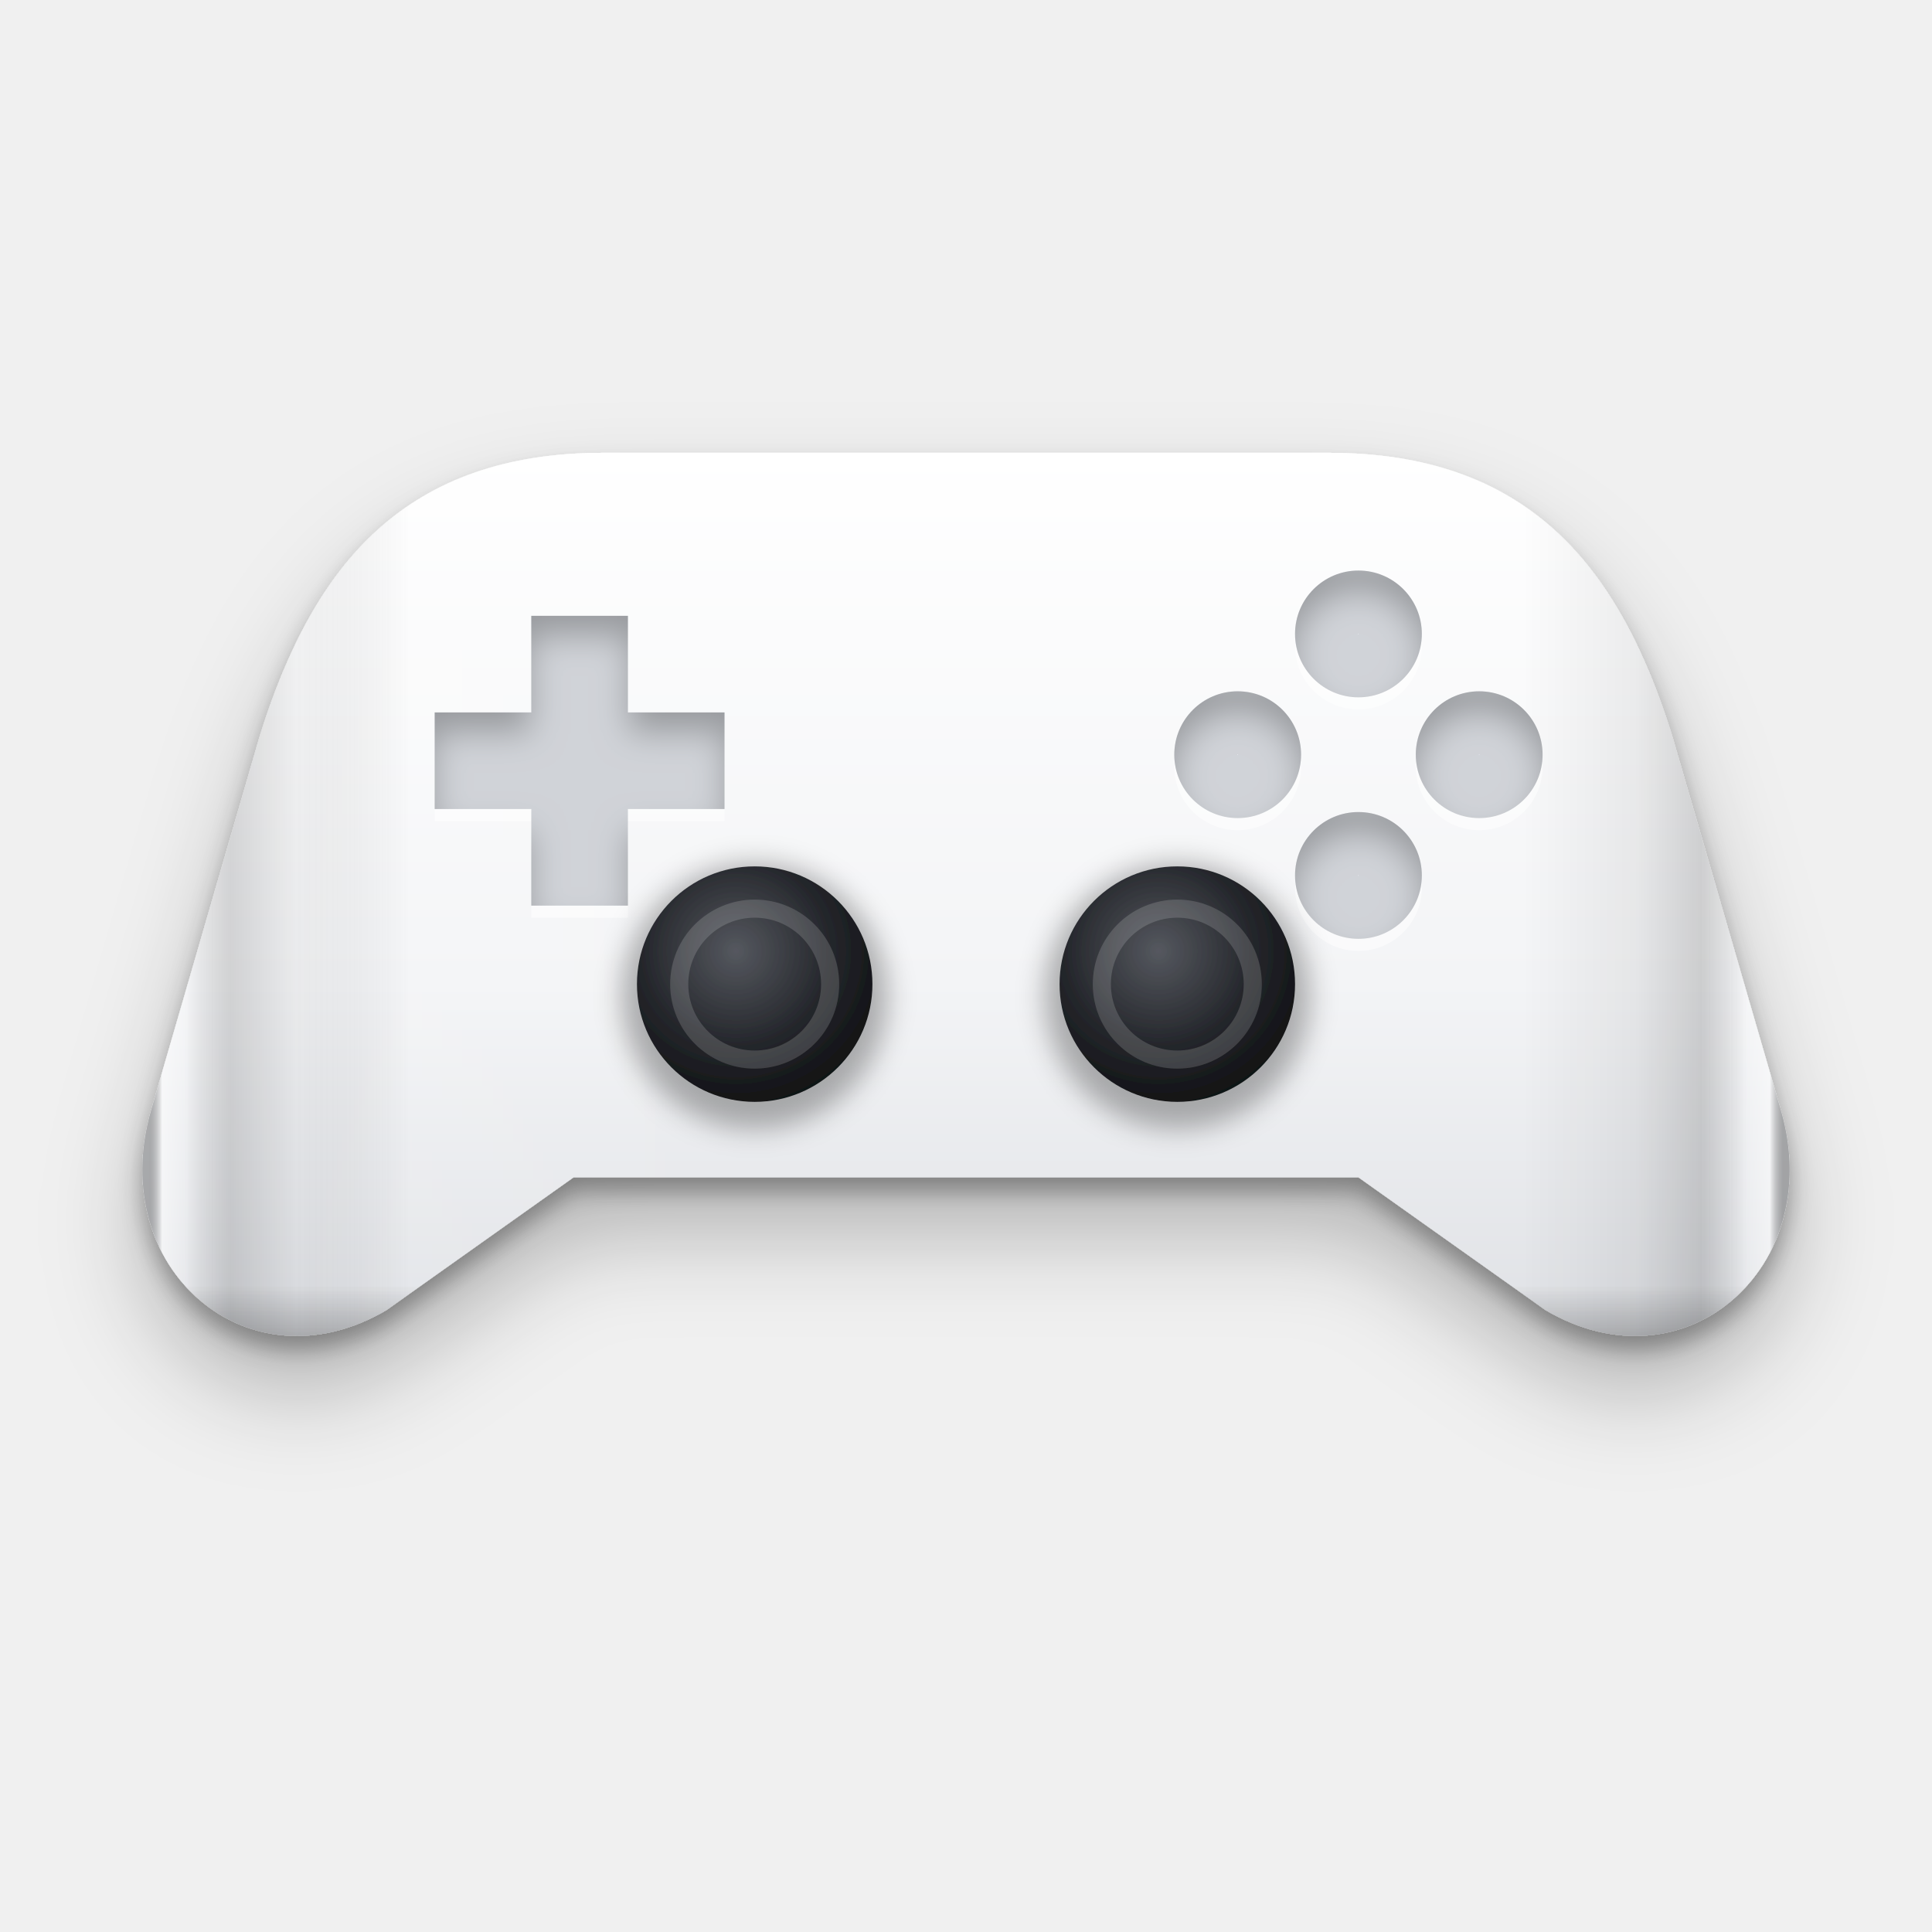
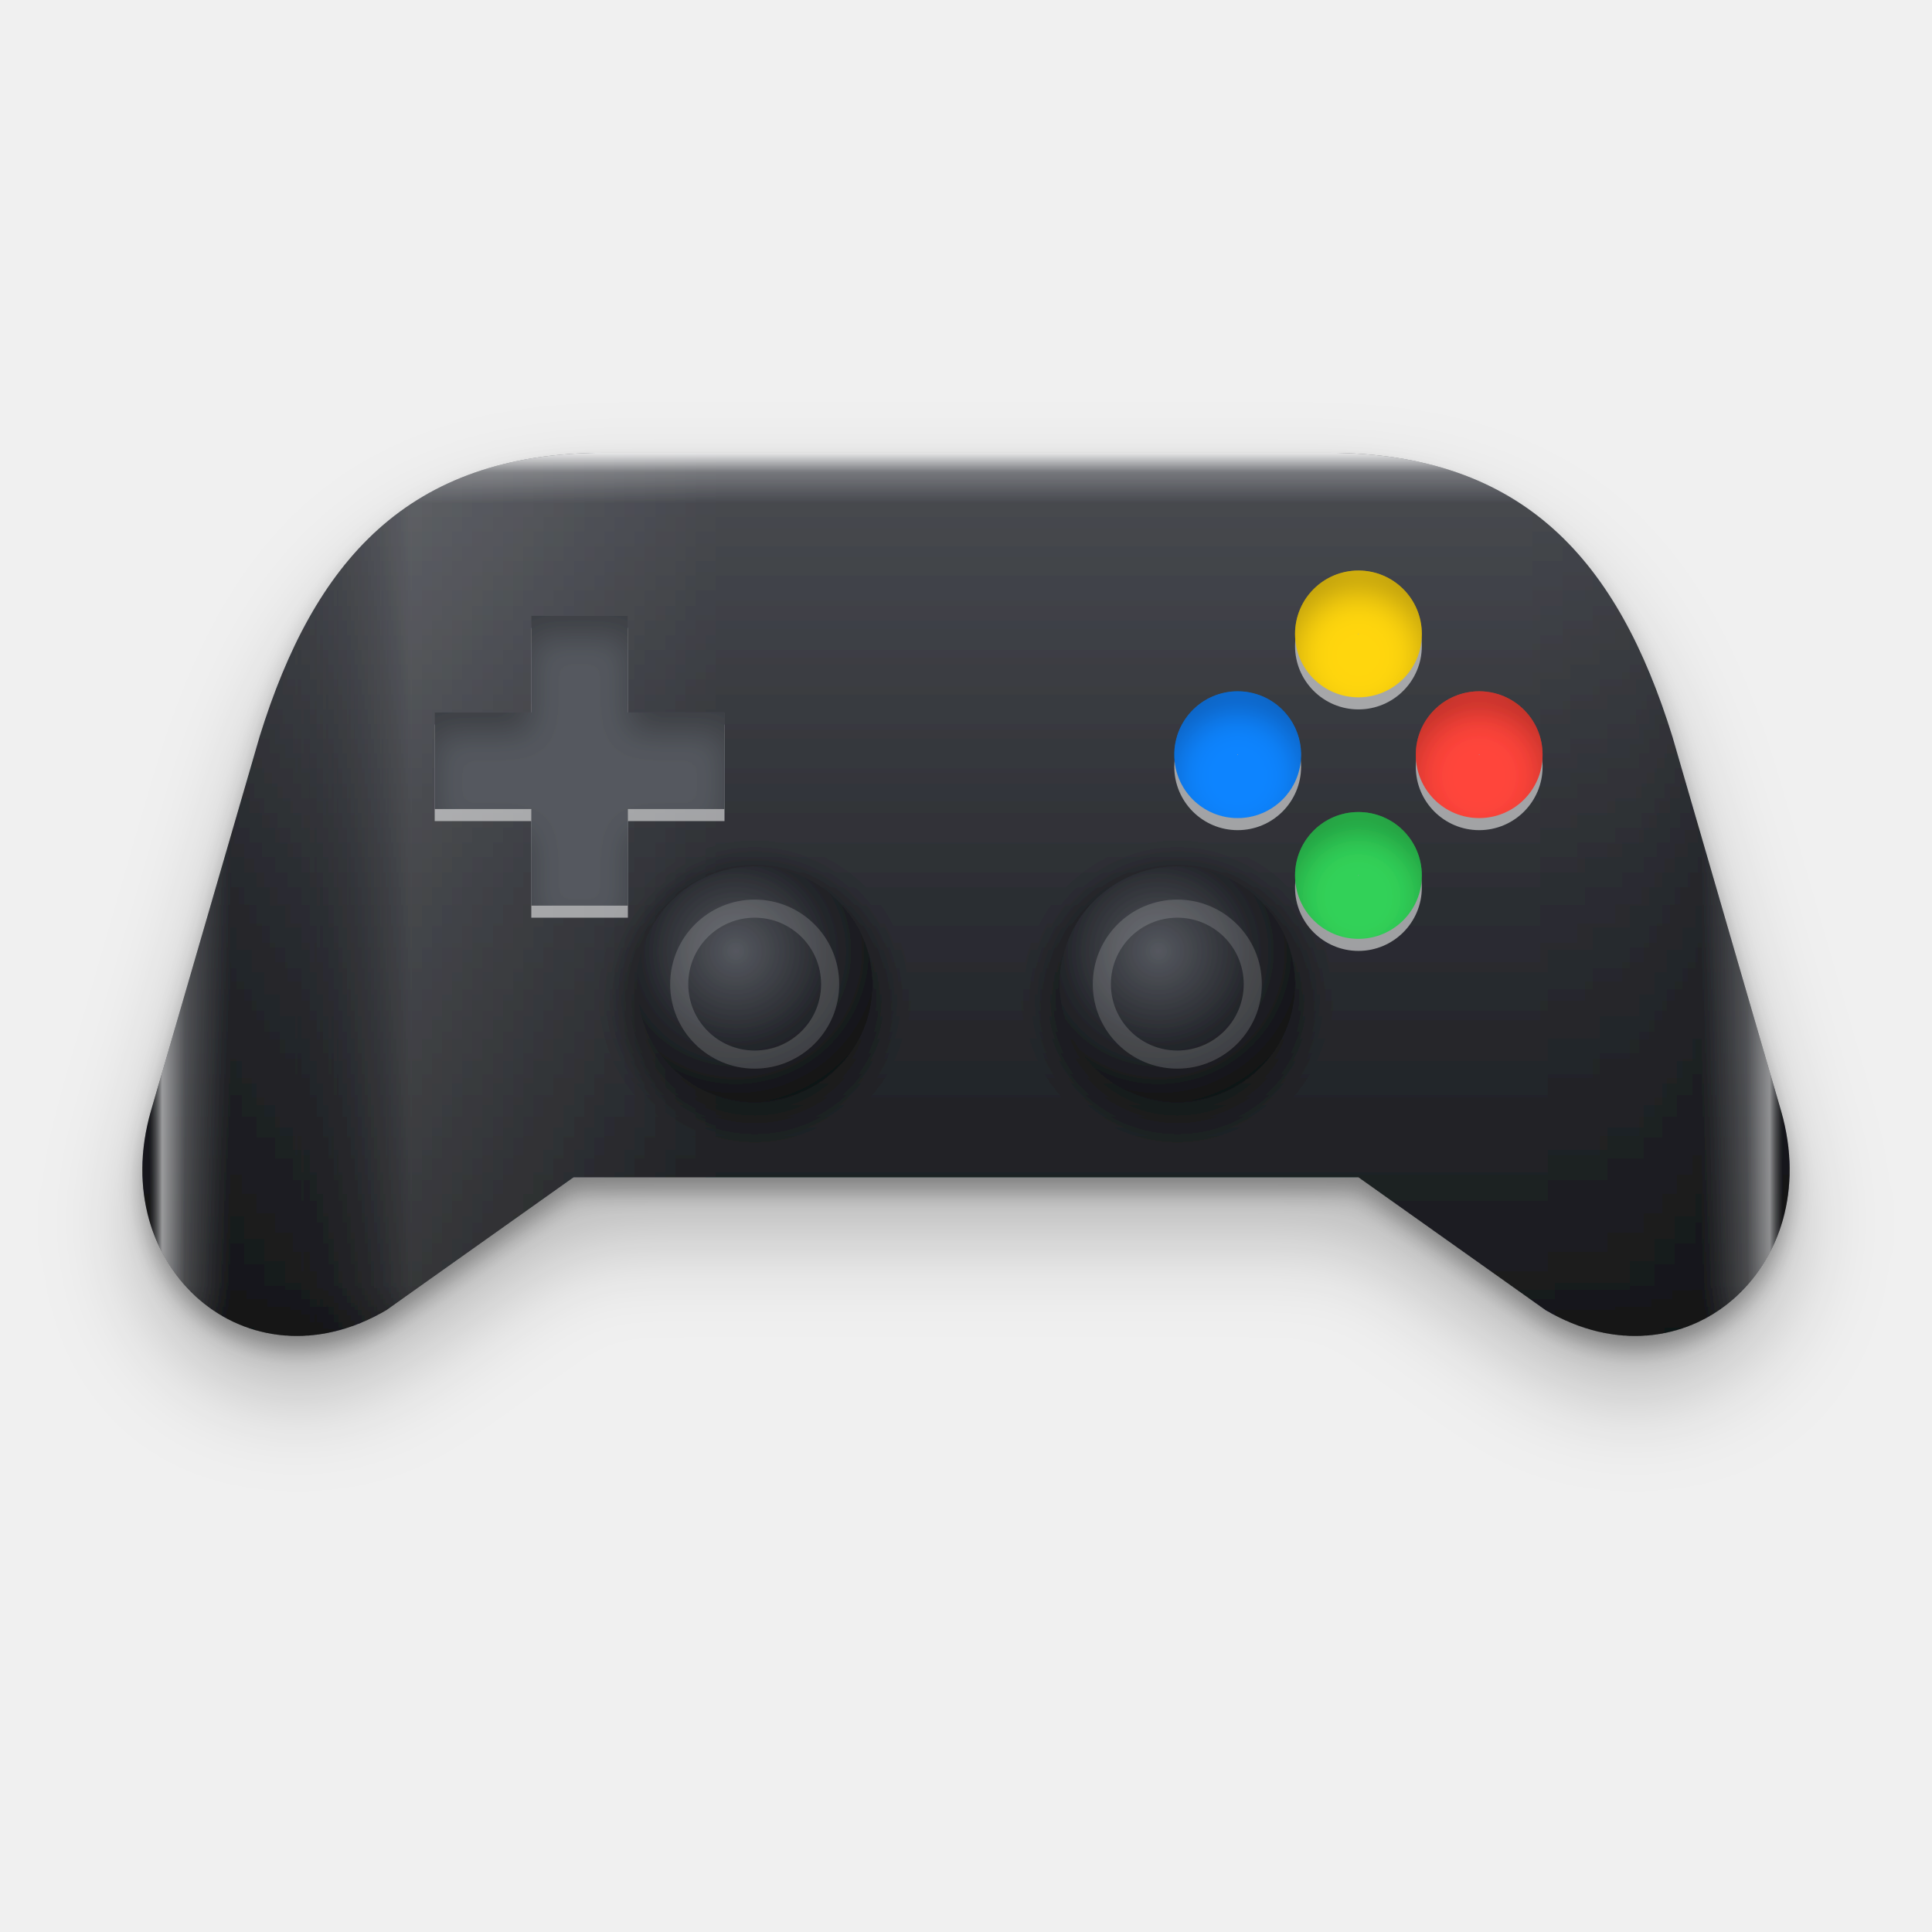
<svg xmlns="http://www.w3.org/2000/svg" width="128" height="128" viewBox="0 0 64 64">
  <defs>
    <filter id="drop" x="-25%" y="-25%" width="150%" height="160%">
      <feGaussianBlur in="SourceAlpha" stdDeviation="1.6" />
      <feOffset dy="1.8" result="far" />
      <feFlood flood-color="#000000" flood-opacity=".26" />
      <feComposite in2="far" operator="in" result="cast" />
      <feGaussianBlur in="SourceAlpha" stdDeviation=".35" />
      <feOffset dy=".45" result="near" />
      <feFlood flood-color="#000000" flood-opacity=".3" />
      <feComposite in2="near" operator="in" result="contact" />
      <feMerge>
        <feMergeNode in="cast" />
        <feMergeNode in="contact" />
        <feMergeNode in="SourceGraphic" />
      </feMerge>
    </filter>
    <filter id="inset" x="-30%" y="-30%" width="160%" height="160%">
      <feComponentTransfer in="SourceAlpha">
        <feFuncA type="table" tableValues="1 0" />
      </feComponentTransfer>
      <feGaussianBlur stdDeviation=".55" />
      <feOffset dy=".7" result="edge" />
      <feFlood flood-color="#000000" flood-opacity=".5" />
      <feComposite in2="edge" operator="in" />
      <feComposite in2="SourceAlpha" operator="in" result="shade" />
      <feMerge>
        <feMergeNode in="SourceGraphic" />
        <feMergeNode in="shade" />
      </feMerge>
    </filter>
    <filter id="soft" x="-20%" y="-20%" width="140%" height="140%">
      <feGaussianBlur stdDeviation=".45" />
    </filter>
    <linearGradient id="alu" x1="0" y1="0" x2="0" y2="1">
      <stop offset="0" stop-color="#dadbde" />
      <stop offset=".5" stop-color="#c6c8cb" />
      <stop offset="1" stop-color="#aeb0b4" />
    </linearGradient>
    <linearGradient id="alu-dark" x1="0" y1="0" x2="0" y2="1">
      <stop offset="0" stop-color="#c9cbcf" />
      <stop offset="1" stop-color="#999ba0" />
    </linearGradient>
    <linearGradient id="side" x1="0" y1="0" x2="1" y2="0">
      <stop offset="0" stop-color="#000000" stop-opacity=".28" />
      <stop offset=".008" stop-color="#ffffff" stop-opacity=".55" />
      <stop offset=".022" stop-color="#ffffff" stop-opacity=".2" />
      <stop offset=".05" stop-color="#000000" stop-opacity=".14" />
      <stop offset=".09" stop-color="#000000" stop-opacity=".04" />
      <stop offset=".16" stop-color="#ffffff" stop-opacity=".12" />
      <stop offset=".35" stop-color="#ffffff" stop-opacity="0" />
      <stop offset=".84" stop-color="#000000" stop-opacity="0" />
      <stop offset=".91" stop-color="#000000" stop-opacity=".06" />
      <stop offset=".95" stop-color="#000000" stop-opacity=".16" />
      <stop offset=".978" stop-color="#ffffff" stop-opacity=".2" />
      <stop offset=".992" stop-color="#ffffff" stop-opacity=".5" />
      <stop offset="1" stop-color="#000000" stop-opacity=".3" />
    </linearGradient>
    <linearGradient id="bevel" x1="0" y1="0" x2="0" y2="1">
      <stop offset="0" stop-color="#ffffff" stop-opacity=".95" />
      <stop offset=".025" stop-color="#ffffff" stop-opacity=".25" />
      <stop offset=".06" stop-color="#ffffff" stop-opacity="0" />
      <stop offset=".94" stop-color="#000000" stop-opacity="0" />
      <stop offset="1" stop-color="#000000" stop-opacity=".22" />
    </linearGradient>
    <linearGradient id="lip" x1="0" y1="0" x2="0" y2="1">
      <stop offset="0" stop-color="#a6a8ac" />
      <stop offset=".12" stop-color="#8b8d92" />
      <stop offset=".6" stop-color="#7c7e83" />
      <stop offset="1" stop-color="#606267" />
    </linearGradient>
    <linearGradient id="lip-white" x1="0" y1="0" x2="0" y2="1">
      <stop offset="0" stop-color="#ffffff" />
      <stop offset=".3" stop-color="#e6e8eb" />
      <stop offset="1" stop-color="#bfc2c8" />
    </linearGradient>
    <linearGradient id="plastic" x1="0" y1="0" x2="0" y2="1">
      <stop offset="0" stop-color="#ffffff" />
      <stop offset=".6" stop-color="#f3f4f6" />
      <stop offset="1" stop-color="#dfe1e5" />
    </linearGradient>
    <linearGradient id="steel" x1="0" y1="0" x2="1" y2="0">
      <stop offset="0" stop-color="#8e9096" />
      <stop offset=".18" stop-color="#e9eaed" />
      <stop offset=".45" stop-color="#b9bbc0" />
      <stop offset=".7" stop-color="#f4f5f7" />
      <stop offset="1" stop-color="#8e9096" />
    </linearGradient>
    <linearGradient id="glass" x1="0" y1="0" x2="0" y2="1">
      <stop offset="0" stop-color="#26282e" />
      <stop offset="1" stop-color="#08090b" />
    </linearGradient>
    <linearGradient id="reflect" x1="0" y1="0" x2="1" y2="1">
      <stop offset="0" stop-color="#ffffff" stop-opacity=".18" />
      <stop offset=".42" stop-color="#ffffff" stop-opacity=".06" />
      <stop offset=".43" stop-color="#ffffff" stop-opacity="0" />
    </linearGradient>
-     <radialGradient id="wall" cx=".25" cy=".2" r="1.1">
-       <stop offset="0" stop-color="#5aa8ff" />
-       <stop offset=".35" stop-color="#2f5bff" />
-       <stop offset=".7" stop-color="#7b32e6" />
-       <stop offset="1" stop-color="#ff4f7b" />
+     <linearGradient id="crystal" x1="0" y1="0" x2=".7" y2="1">
+       <stop offset="0" stop-color="#4fdcff" />
+       <stop offset=".55" stop-color="#1e9bf5" />
+       <stop offset="1" stop-color="#1565e0" />
+     </linearGradient>
+     <linearGradient id="graphite" x1="0" y1="0" x2="0" y2="1">
+       <stop offset="0" stop-color="#4a4c52" />
+       <stop offset=".5" stop-color="#2c2e33" />
+       <stop offset="1" stop-color="#18191c" />
+     </linearGradient>
+     <radialGradient id="platter" cx=".38" cy=".3" r=".8">
+       <stop offset="0" stop-color="#ffffff" />
+       <stop offset=".4" stop-color="#cfd2d8" />
+       <stop offset=".75" stop-color="#9ea2aa" />
+       <stop offset="1" stop-color="#e2e4e8" />
    </radialGradient>
    <linearGradient id="label" x1="0" y1="0" x2="0" y2="1">
      <stop offset="0" stop-color="#3d8bff" />
      <stop offset="1" stop-color="#1048c8" />
    </linearGradient>
    <linearGradient id="gold" x1="0" y1="0" x2="0" y2="1">
      <stop offset="0" stop-color="#f6df9c" />
      <stop offset=".5" stop-color="#d6ae55" />
      <stop offset="1" stop-color="#b48a33" />
    </linearGradient>
    <radialGradient id="cone" cx=".42" cy=".36" r=".72">
      <stop offset="0" stop-color="#55585f" />
      <stop offset=".55" stop-color="#25272c" />
      <stop offset="1" stop-color="#0c0d0f" />
    </radialGradient>
    <radialGradient id="lens" cx=".38" cy=".32" r=".75">
      <stop offset="0" stop-color="#5a7fd0" />
      <stop offset=".45" stop-color="#1a2a55" />
      <stop offset="1" stop-color="#030409" />
    </radialGradient>
    <radialGradient id="disc" cx=".5" cy=".5" r=".5">
      <stop offset=".18" stop-color="#fbfbfc" />
      <stop offset=".7" stop-color="#d9dbe0" />
      <stop offset="1" stop-color="#b5b8bf" />
    </radialGradient>
    <linearGradient id="sheen" x1="0" y1="0" x2="1" y2="1">
      <stop offset=".18" stop-color="#ff7ad9" stop-opacity="0" />
      <stop offset=".36" stop-color="#ff7ad9" stop-opacity=".42" />
      <stop offset=".5" stop-color="#5fd3ff" stop-opacity=".42" />
      <stop offset=".63" stop-color="#9dff7a" stop-opacity=".34" />
      <stop offset=".8" stop-color="#ffe066" stop-opacity="0" />
    </linearGradient>
    <linearGradient id="sheen2" x1="1" y1="0" x2="0" y2="1">
      <stop offset=".3" stop-color="#ffffff" stop-opacity="0" />
      <stop offset=".48" stop-color="#ffffff" stop-opacity=".55" />
      <stop offset=".56" stop-color="#ffffff" stop-opacity="0" />
    </linearGradient>
    <pattern id="mesh" width="1.3" height="1.3" patternUnits="userSpaceOnUse">
      <circle cx=".65" cy=".65" r=".33" fill="#000000" fill-opacity=".55" />
    </pattern>
    <pattern id="mesh-light" width="1.1" height="1.1" patternUnits="userSpaceOnUse">
      <circle cx=".55" cy=".55" r=".28" fill="#ffffff" fill-opacity=".5" />
    </pattern>
  </defs>
  <g filter="url(#drop)">
-     <path d="M20 15h24c6.5 0 9.6 3.6 11.4 9.4l3.6 12.4c1.5 5.2-3.2 9.3-7.8 6.6L45 39H19l-6.2 4.4c-4.6 2.7-9.3-1.4-7.8-6.6l3.6-12.4C10.4 18.6 13.5 15 20 15z" fill="url(#plastic)" />
+     <path d="M20 15h24c6.5 0 9.6 3.6 11.4 9.4l3.6 12.4c1.5 5.2-3.2 9.3-7.8 6.6L45 39H19l-6.2 4.4c-4.6 2.7-9.3-1.4-7.8-6.6l3.6-12.4C10.4 18.6 13.5 15 20 15z" fill="url(#graphite)" />
    <path d="M20 15h24c6.5 0 9.6 3.6 11.4 9.4l3.6 12.4c1.5 5.2-3.2 9.3-7.8 6.6L45 39H19l-6.2 4.4c-4.6 2.7-9.3-1.4-7.8-6.6l3.6-12.4C10.4 18.6 13.5 15 20 15z" fill="url(#side)" />
    <path d="M20 15h24c6.5 0 9.6 3.6 11.4 9.4l3.6 12.4c1.5 5.2-3.2 9.3-7.8 6.6L45 39H19l-6.2 4.4c-4.6 2.7-9.3-1.4-7.8-6.6l3.6-12.4C10.4 18.6 13.5 15 20 15z" fill="url(#bevel)" />
    <path d="M17.6 20.4h3.2v3.2h3.2v3.2h-3.2v3.2h-3.2v-3.2h-3.2v-3.2h3.2z" fill="#ffffff" fill-opacity=".55" transform="translate(0 .4)" />
-     <path d="M17.6 20.4h3.2v3.2h3.2v3.2h-3.2v3.2h-3.2v-3.2h-3.2v-3.2h3.2z" fill="#d0d3d8" filter="url(#inset)" />
+     <path d="M17.6 20.4h3.2v3.2h3.2v3.2h-3.2v3.2h-3.2v-3.2h-3.2v-3.2h3.2z" fill="#55585f" filter="url(#inset)" />
    <path d="M45 18.9a2.1 2.1 0 1 1 0 4.2a2.1 2.1 0 1 1 0-4.2zM45 20.99a0.01 0.01 0 1 0 0 0.02a0.01 0.01 0 1 0 0-0.02z" fill="#ffffff" fill-opacity=".55" transform="translate(0 .4)" />
-     <path d="M45 18.9a2.1 2.1 0 1 1 0 4.2a2.1 2.1 0 1 1 0-4.2zM45 20.99a0.01 0.01 0 1 0 0 0.02a0.01 0.01 0 1 0 0-0.02z" fill="#d0d3d8" filter="url(#inset)" />
+     <path d="M45 18.9a2.1 2.1 0 1 1 0 4.2a2.1 2.1 0 1 1 0-4.2zM45 20.99a0.01 0.01 0 1 0 0 0.02a0.01 0.01 0 1 0 0-0.02z" fill="#ffd60a" filter="url(#inset)" />
    <path d="M49 22.9a2.1 2.1 0 1 1 0 4.2a2.1 2.1 0 1 1 0-4.2zM49 24.99a0.01 0.01 0 1 0 0 0.02a0.01 0.01 0 1 0 0-0.02z" fill="#ffffff" fill-opacity=".55" transform="translate(0 .4)" />
-     <path d="M49 22.9a2.1 2.1 0 1 1 0 4.2a2.1 2.1 0 1 1 0-4.2zM49 24.99a0.01 0.01 0 1 0 0 0.02a0.01 0.01 0 1 0 0-0.02z" fill="#d0d3d8" filter="url(#inset)" />
+     <path d="M49 22.9a2.1 2.1 0 1 1 0 4.2a2.1 2.1 0 1 1 0-4.2zM49 24.99a0.01 0.01 0 1 0 0 0.02a0.01 0.01 0 1 0 0-0.02z" fill="#ff453a" filter="url(#inset)" />
    <path d="M45 26.9a2.1 2.1 0 1 1 0 4.2a2.1 2.1 0 1 1 0-4.2zM45 28.99a0.01 0.01 0 1 0 0 0.02a0.01 0.01 0 1 0 0-0.02z" fill="#ffffff" fill-opacity=".55" transform="translate(0 .4)" />
-     <path d="M45 26.9a2.1 2.1 0 1 1 0 4.2a2.1 2.1 0 1 1 0-4.2zM45 28.99a0.01 0.01 0 1 0 0 0.02a0.01 0.01 0 1 0 0-0.02z" fill="#d0d3d8" filter="url(#inset)" />
+     <path d="M45 26.9a2.1 2.1 0 1 1 0 4.2a2.1 2.1 0 1 1 0-4.2zM45 28.99a0.01 0.01 0 1 0 0 0.02a0.01 0.01 0 1 0 0-0.02z" fill="#30d158" filter="url(#inset)" />
    <path d="M41 22.9a2.1 2.1 0 1 1 0 4.2a2.1 2.1 0 1 1 0-4.2zM41 24.99a0.01 0.01 0 1 0 0 0.02a0.01 0.01 0 1 0 0-0.02z" fill="#ffffff" fill-opacity=".55" transform="translate(0 .4)" />
-     <path d="M41 22.9a2.1 2.1 0 1 1 0 4.2a2.1 2.1 0 1 1 0-4.2zM41 24.99a0.01 0.01 0 1 0 0 0.02a0.01 0.01 0 1 0 0-0.02z" fill="#d0d3d8" filter="url(#inset)" />
+     <path d="M41 22.9a2.1 2.1 0 1 1 0 4.2a2.1 2.1 0 1 1 0-4.2zM41 24.99a0.01 0.01 0 1 0 0 0.02a0.01 0.01 0 1 0 0-0.02z" fill="#0a84ff" filter="url(#inset)" />
    <circle cx="25" cy="33" r="4.4" fill="#000000" fill-opacity=".3" filter="url(#soft)" />
    <circle cx="25" cy="32.6" r="3.9" fill="url(#cone)" />
    <circle cx="25" cy="32.6" r="2.5" fill="none" stroke="#ffffff" stroke-opacity=".16" stroke-width=".6" />
    <circle cx="39" cy="33" r="4.4" fill="#000000" fill-opacity=".3" filter="url(#soft)" />
    <circle cx="39" cy="32.6" r="3.9" fill="url(#cone)" />
    <circle cx="39" cy="32.6" r="2.5" fill="none" stroke="#ffffff" stroke-opacity=".16" stroke-width=".6" />
  </g>
</svg>
